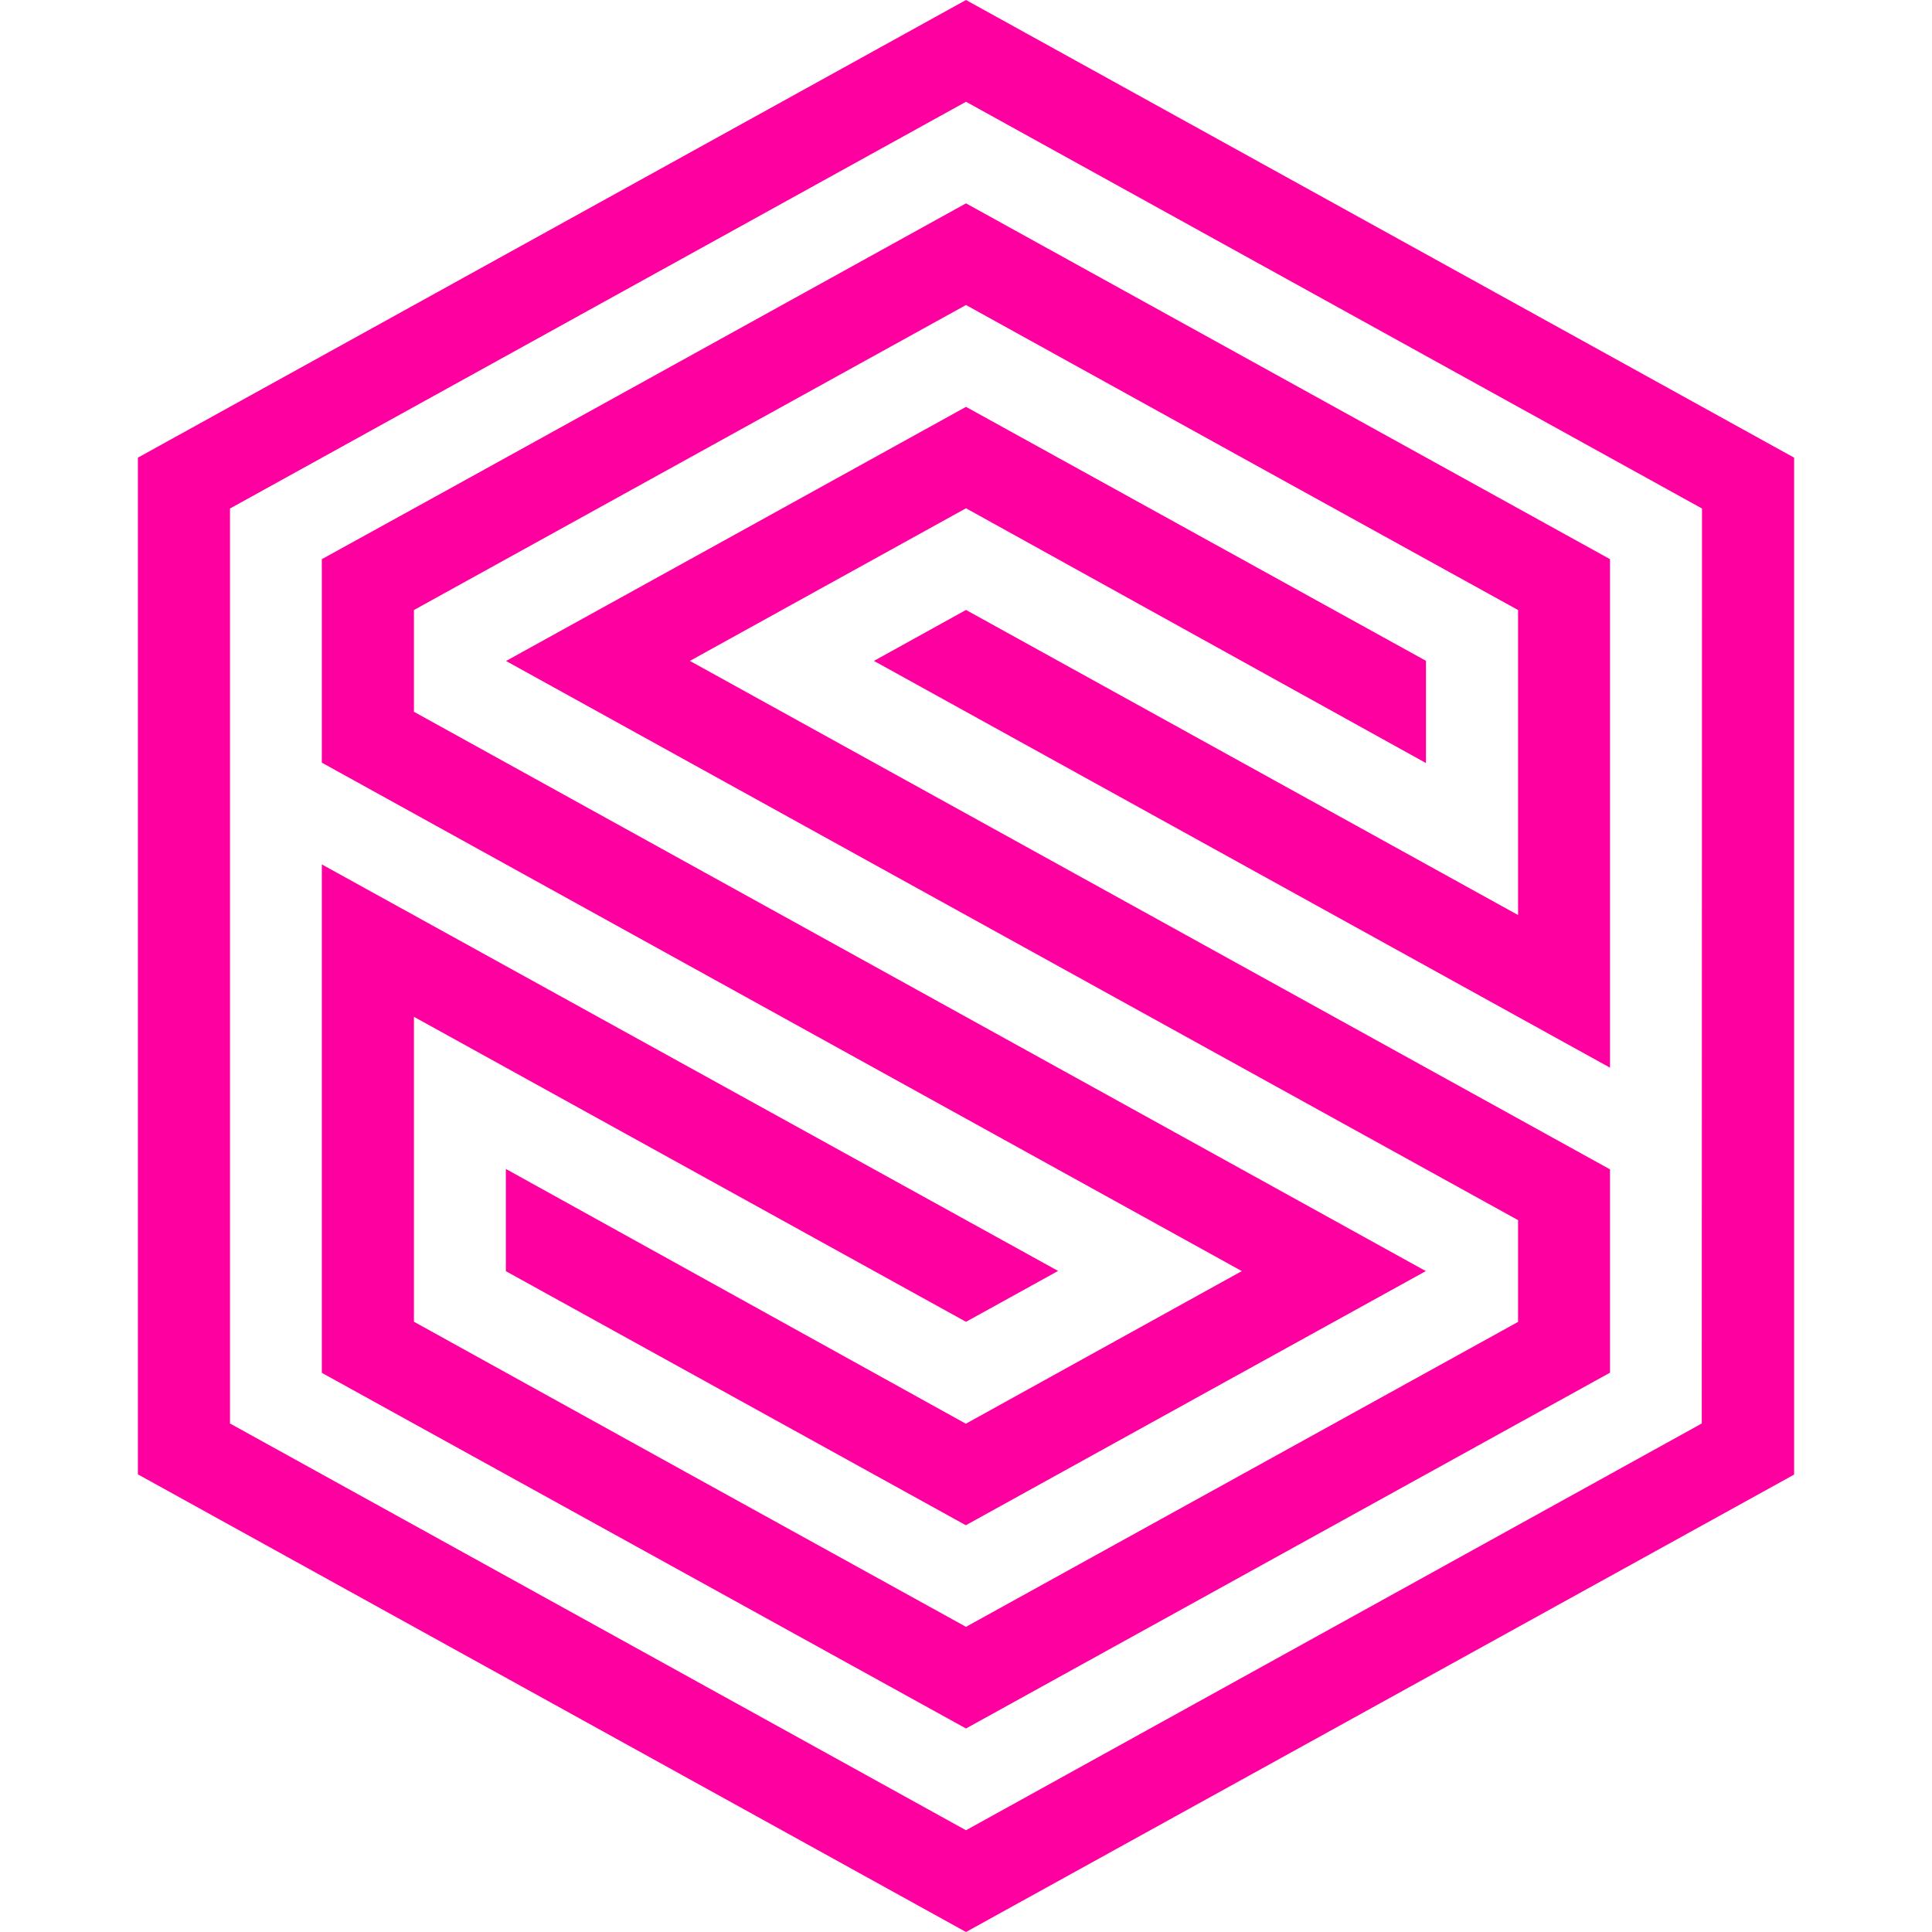
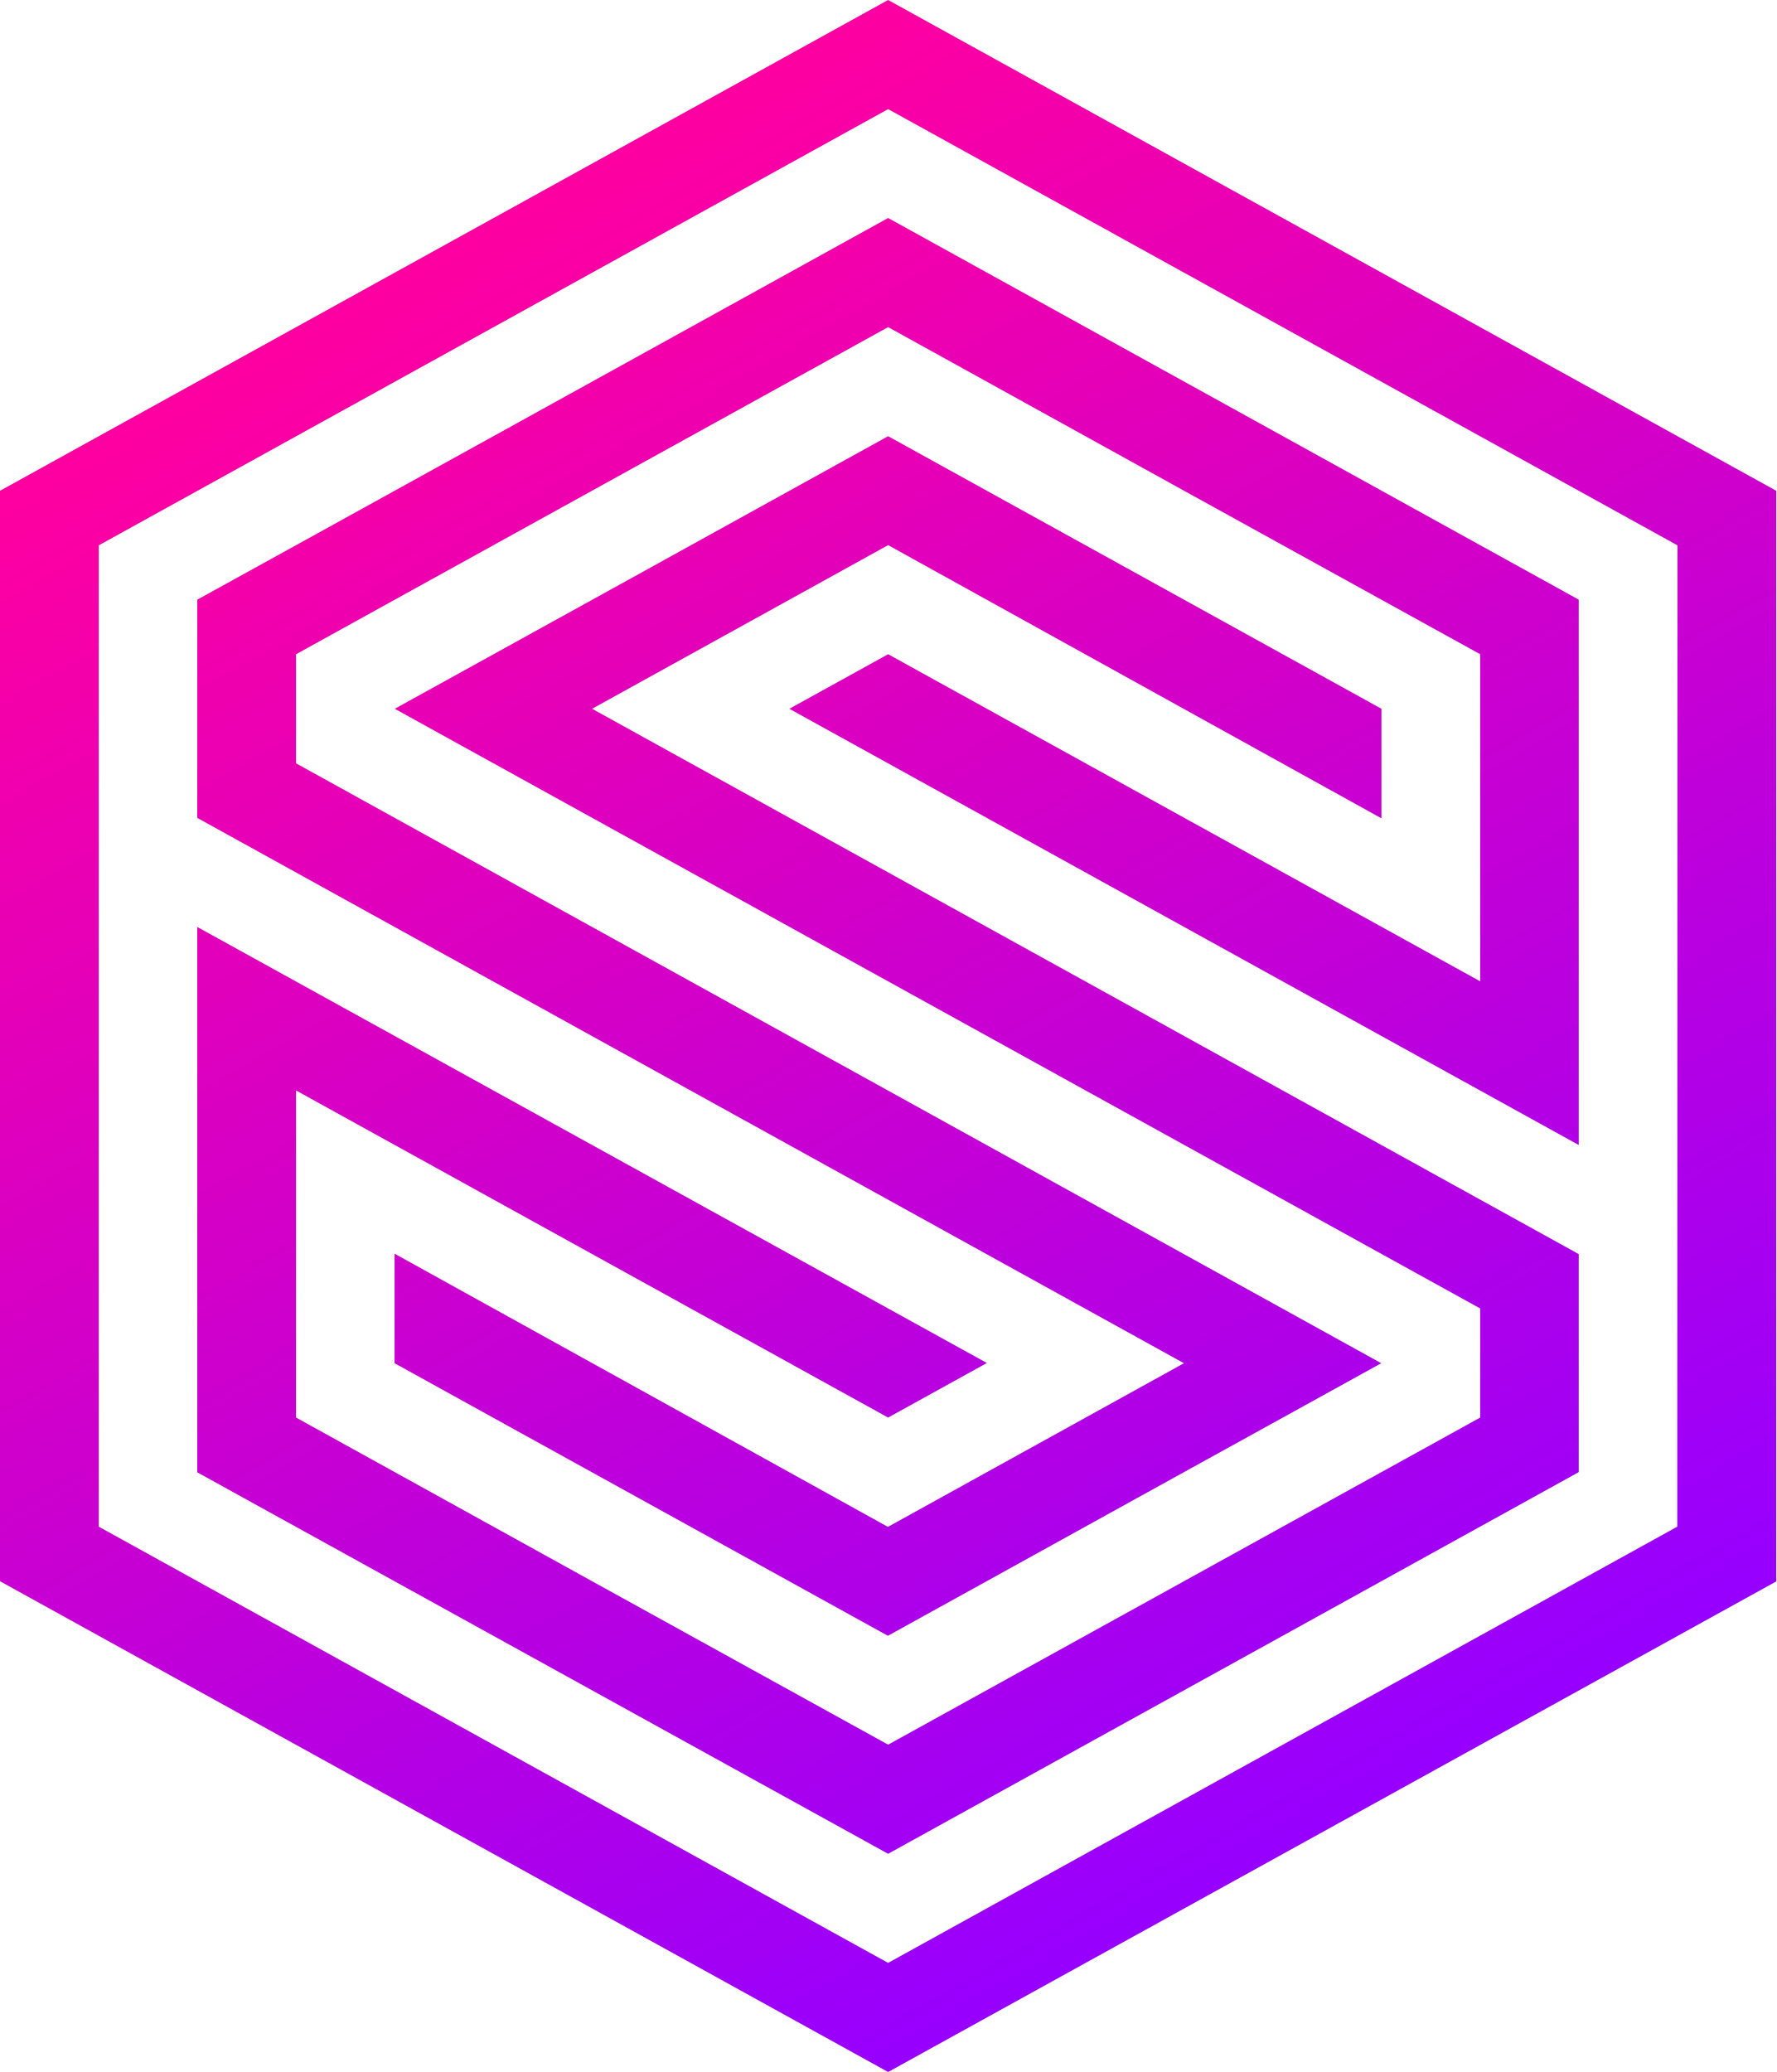
- <svg xmlns="http://www.w3.org/2000/svg" fill="#FF00A0" role="img" viewBox="0 0 24 24">
-   <path d="m12 6.314 5.714 3.165v-1.27L12 5.054c-.85.47-4.957 2.74-5.714 3.157.703.39 8.085 4.467 12.572 6.946v1.264L12 20.209c-1.71-.943-5.15-2.844-6.858-3.79v-3.788L12 16.42l1.144-.632-9.146-5.05v6.316L12 21.472l8-4.42v-2.526L8.57 8.21Zm-8.002.632v2.528l11.428 6.316-3.428 1.896-5.714-3.165v1.27l5.714 3.156c.85-.47 4.957-2.74 5.714-3.157-.703-.39-8.083-4.467-12.57-6.948V7.578L12 3.789c1.707.945 5.148 2.846 6.858 3.789v3.789L12 7.577l-1.144.633L20 13.263V6.946L12 2.526c-.791.438-7.416 4.1-8.002 4.42zM12 0 1.713 5.685v12.63L12 24l10.287-5.682V5.685Zm9.14 17.683L12 22.736l-9.143-5.053V6.317L12 1.264l9.143 5.053z" />
+ <svg xmlns="http://www.w3.org/2000/svg" xml:space="preserve" viewBox="0 0 840 979.9">
+   <linearGradient id="a" x1="203.348" x2="636.696" y1="-25.413" y2="725.168" gradientTransform="translate(0 140.11)" gradientUnits="userSpaceOnUse">
+     <stop offset="0" style="stop-color:#ff00a0" />
+     <stop offset="1" style="stop-color:#9600ff" />
+   </linearGradient>
+   <path d="M420 257.8 653.3 387v-51.8L420 206.3c-34.7 19.2-202.4 111.9-233.3 128.9 28.7 15.9 330.1 182.4 513.3 283.6v51.6c-24.9 13.8-280 154.7-280 154.7-69.8-38.5-210.3-116.1-280-154.7V515.7l280 154.7 46.7-25.8L93.3 438.4v257.9L420 876.7c32.2-17.8 302.8-167.3 326.6-180.5V593.1L280 335.2zM93.3 283.6v103.2l466.6 257.9-140 77.4-233.3-129.2v51.8l233.3 128.9c34.7-19.2 202.4-111.9 233.3-128.9-28.7-15.9-330-182.4-513.2-283.7v-51.6c24.9-13.8 280-154.7 280-154.7 69.7 38.6 210.2 116.2 280 154.7v154.7L420 309.4l-46.7 25.8 373.3 206.3V283.6L420 103.1C387.7 121 117.2 270.5 93.3 283.6M420 0 0 232.1v515.7l420 232.1 420-232V232.1zm373.2 722L420 928.3 46.7 722V257.9L420 51.6l373.3 206.3z" style="fill:url(#a)" />
</svg>
